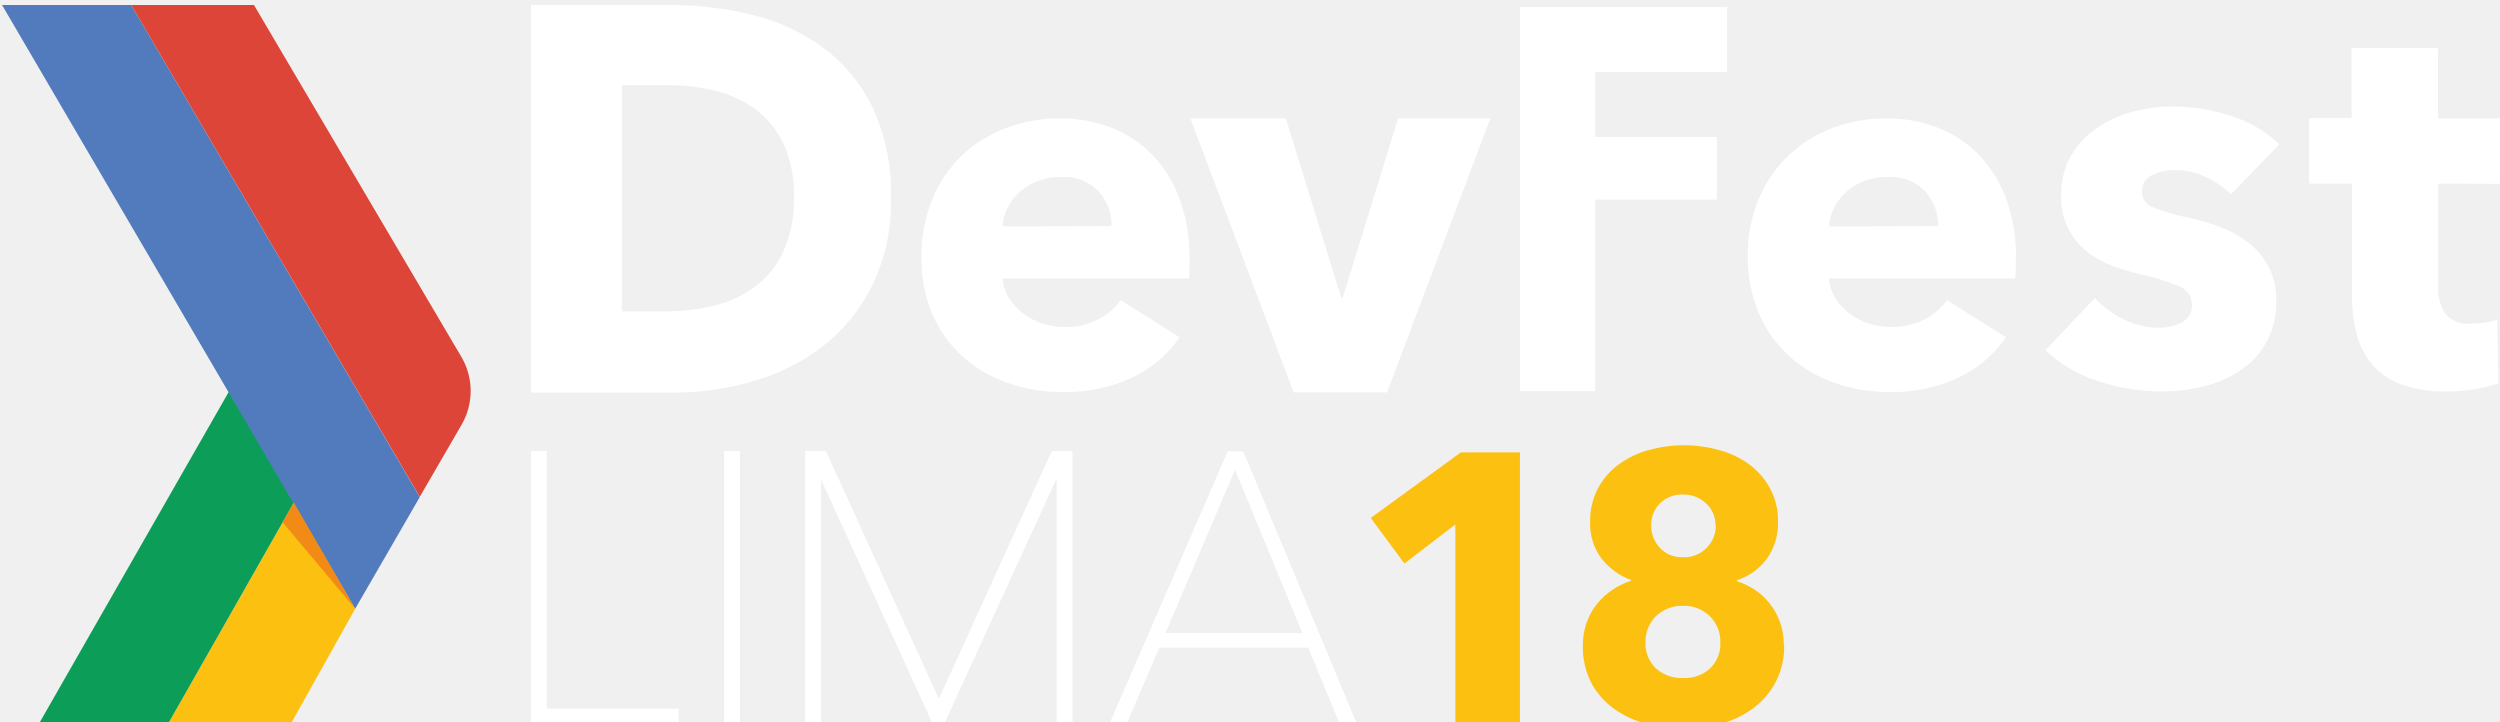
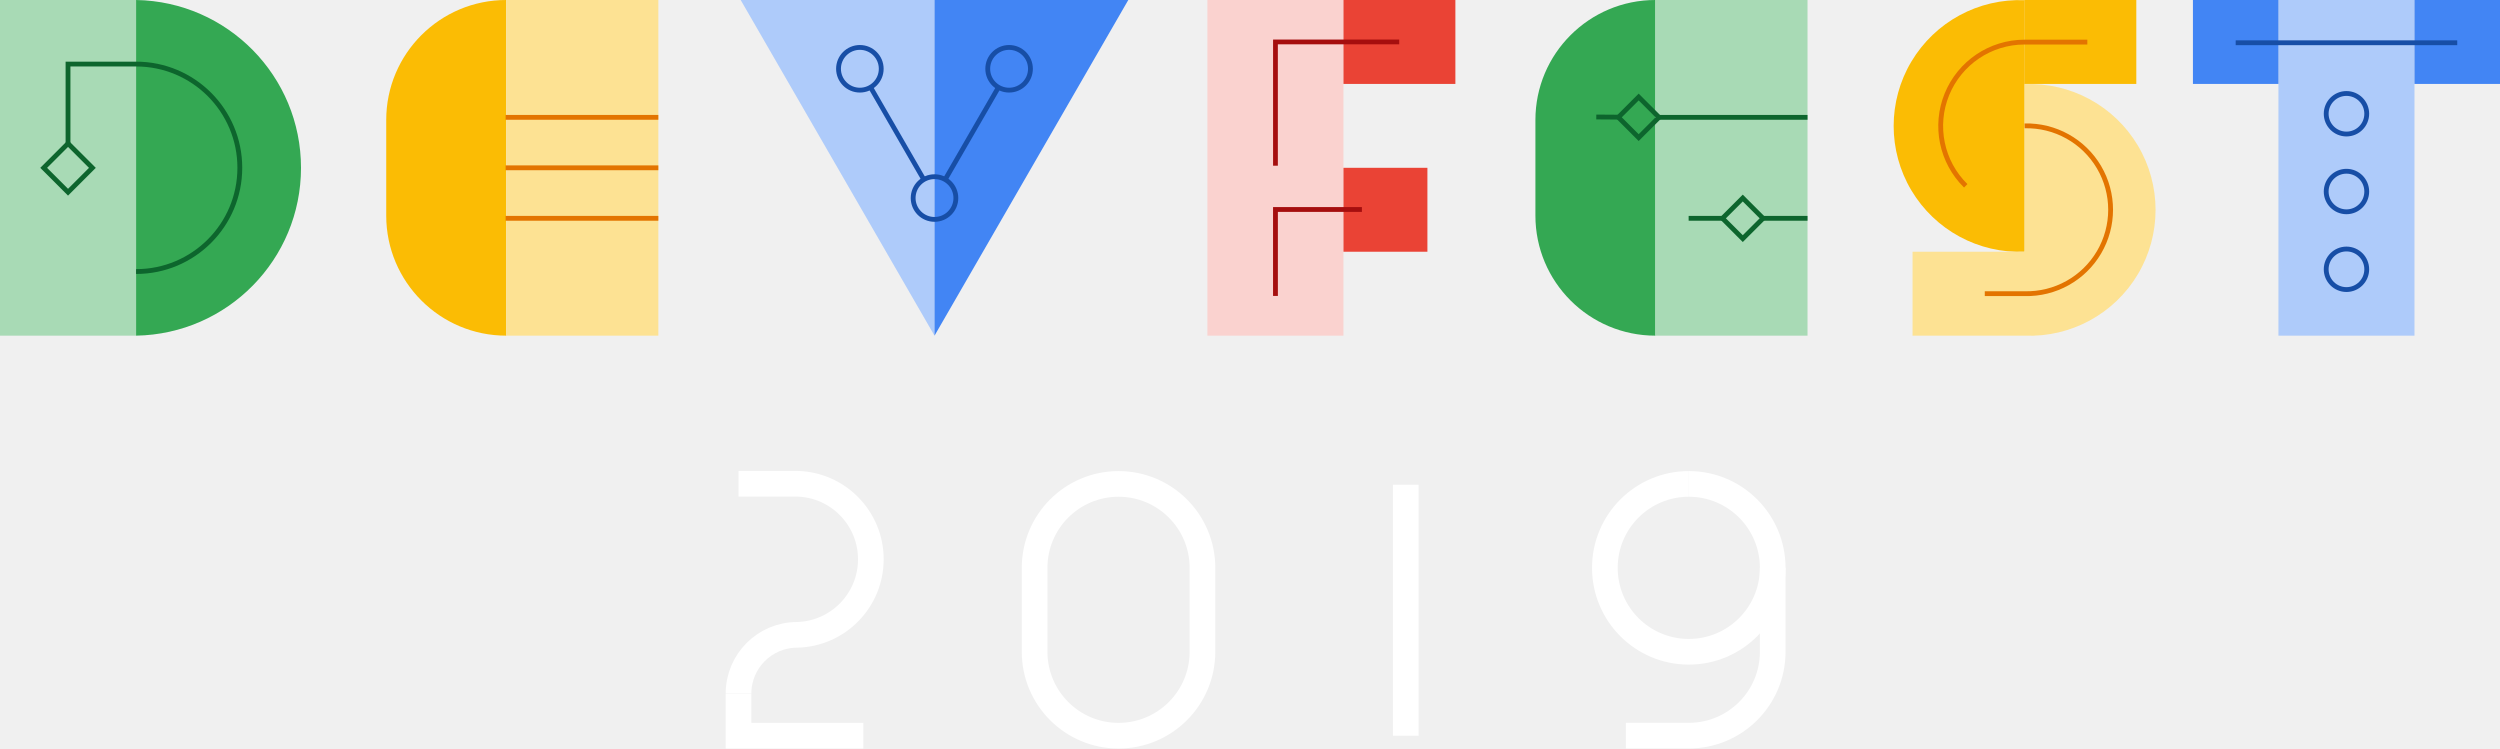
- <svg xmlns="http://www.w3.org/2000/svg" id="Capa_1" data-name="Capa 1" viewBox="0 0 312 90">
+ <svg xmlns="http://www.w3.org/2000/svg" id="Layer_1" data-name="Layer 1" viewBox="0 0 487.02 145.82">
  <defs>
-     <style>.cls-1{fill:none;}.cls-2{opacity:0.85;}.cls-3{clip-path:url(#clip-path);}.cls-4{fill:#fff;}.cls-5,.cls-6{fill:#fcc010;}.cls-10,.cls-6,.cls-7,.cls-8,.cls-9{fill-rule:evenodd;}.cls-7{fill:#0c9e58;}.cls-8{fill:#527bbd;}.cls-9{fill:#dc4537;}.cls-10{fill:#f28b16;}</style>
-     <clipPath id="clip-path">
-       <rect class="cls-1" x="-40.82" y="-40.24" width="397.02" height="192.26" />
-     </clipPath>
+     <style>.cls-1{fill:#fad2cf;}.cls-2{fill:#aecbfa;}.cls-3{fill:#a8dab5;}.cls-4{fill:#fbbc04;}.cls-5{fill:#fde293;}.cls-6{fill:#4285f4;}.cls-7{fill:#34a853;}.cls-10,.cls-11,.cls-12,.cls-13,.cls-14,.cls-8{fill:none;stroke-miterlimit:10;}.cls-8{stroke:#0d652d;}.cls-10,.cls-11,.cls-12,.cls-8{stroke-width:0.94px;}.cls-9{fill:#ea4335;}.cls-10{stroke:#e37400;}.cls-11{stroke:#174ea6;}.cls-12,.cls-13{stroke:#a50e0e;}.cls-13{stroke-width:0.93px;}.cls-14{stroke:#fff;stroke-width:5px;}</style>
  </defs>
-   <g class="cls-3">
-     <g class="cls-3">
-       <path class="cls-4" d="M111.19,24.66a23.85,23.85,0,0,1-2.35,11,22,22,0,0,1-6.18,7.58A25.86,25.86,0,0,1,94,47.57,35,35,0,0,1,84.21,49H66.27V.62H83.66a42.65,42.65,0,0,1,10.06,1.2,25,25,0,0,1,8.84,4,20.24,20.24,0,0,1,6.25,7.41,25,25,0,0,1,2.38,11.47m-12.1,0a15.31,15.31,0,0,0-1.33-6.8,11.47,11.47,0,0,0-3.53-4.3,14.17,14.17,0,0,0-5-2.29,24.9,24.9,0,0,0-5.81-.68H77.61V38.86h5.51a24.73,24.73,0,0,0,6-.72,14,14,0,0,0,5.1-2.35,11.63,11.63,0,0,0,3.53-4.37,15.34,15.34,0,0,0,1.33-6.76" />
-       <path class="cls-4" d="M148.45,32.23v1.29a12.07,12.07,0,0,1-.06,1.23H125.12a5.55,5.55,0,0,0,.8,2.45,7.13,7.13,0,0,0,1.74,1.9,8.53,8.53,0,0,0,5.13,1.71,8.81,8.81,0,0,0,4.25-.94,8.36,8.36,0,0,0,2.84-2.41l7.34,4.64a14.92,14.92,0,0,1-6,5.06,19.75,19.75,0,0,1-8.6,1.77,20.56,20.56,0,0,1-6.83-1.13,16.53,16.53,0,0,1-5.64-3.29,15.21,15.21,0,0,1-3.8-5.31A17.75,17.75,0,0,1,115,32a18.07,18.07,0,0,1,1.35-7.12A16.15,16.15,0,0,1,120,19.44,16.37,16.37,0,0,1,125.51,16a18.83,18.83,0,0,1,6.83-1.22A17.41,17.41,0,0,1,138.85,16a14.36,14.36,0,0,1,5.09,3.45,16,16,0,0,1,3.32,5.48,21.2,21.2,0,0,1,1.19,7.34m-9.73-4.06a6.33,6.33,0,0,0-1.58-4.31,5.94,5.94,0,0,0-4.74-1.81,8,8,0,0,0-2.83.48,7.45,7.45,0,0,0-2.26,1.33,6.69,6.69,0,0,0-1.55,2,5.82,5.82,0,0,0-.64,2.35Z" />
-       <path class="cls-4" d="M251.57,32.23v1.29a9.7,9.7,0,0,1-.07,1.23H228.24a5.55,5.55,0,0,0,.8,2.45,7.13,7.13,0,0,0,1.74,1.9,8.53,8.53,0,0,0,5.13,1.71,8.81,8.81,0,0,0,4.25-.94A8.36,8.36,0,0,0,243,37.46l7.35,4.64a15,15,0,0,1-6,5.06,19.75,19.75,0,0,1-8.6,1.77A20.56,20.56,0,0,1,229,47.8a16.53,16.53,0,0,1-5.64-3.29,15.36,15.36,0,0,1-3.81-5.31A17.92,17.92,0,0,1,218.12,32a18.07,18.07,0,0,1,1.35-7.12,16.15,16.15,0,0,1,3.68-5.42A16.43,16.43,0,0,1,228.62,16a18.93,18.93,0,0,1,6.84-1.22A17.41,17.41,0,0,1,242,16a14.36,14.36,0,0,1,5.09,3.45,16,16,0,0,1,3.32,5.48,21.2,21.2,0,0,1,1.19,7.34m-9.73-4.06a6.33,6.33,0,0,0-1.58-4.31,5.94,5.94,0,0,0-4.74-1.81,8,8,0,0,0-2.83.48,7.45,7.45,0,0,0-2.26,1.33,6.69,6.69,0,0,0-1.55,2,5.82,5.82,0,0,0-.64,2.35Z" />
-       <polygon class="cls-4" points="173.1 48.97 161.45 48.97 148.55 14.77 160.47 14.77 167.38 37.16 167.57 37.16 174.49 14.77 186 14.77 173.1 48.97" />
-       <path class="cls-4" d="M278.44,24.23a12.31,12.31,0,0,0-3.15-2.14,8.69,8.69,0,0,0-3.82-.87,6.73,6.73,0,0,0-2.84.6,2.12,2.12,0,0,0-1.31,2.08,2.06,2.06,0,0,0,1.44,2,31.33,31.33,0,0,0,4.66,1.34,25.76,25.76,0,0,1,3.78,1.14,13.54,13.54,0,0,1,3.45,1.94,9.31,9.31,0,0,1,2.48,3,8.68,8.68,0,0,1,.94,4.15,10,10,0,0,1-4.59,8.84,14.07,14.07,0,0,1-4.59,1.94,21.59,21.59,0,0,1-5.09.61,25.22,25.22,0,0,1-8-1.31,16.76,16.76,0,0,1-6.53-3.85l6.17-6.5A12.19,12.19,0,0,0,265,39.84a10,10,0,0,0,4.56,1.07,6,6,0,0,0,2.64-.63A2.3,2.3,0,0,0,273.55,38a2.43,2.43,0,0,0-1.61-2.28,28.44,28.44,0,0,0-5-1.53,25.77,25.77,0,0,1-3.48-1.08,10.86,10.86,0,0,1-3.12-1.81,8.76,8.76,0,0,1-2.24-2.81,8.59,8.59,0,0,1-.87-4,9.72,9.72,0,0,1,1.27-5.12,10.72,10.72,0,0,1,3.28-3.45,14.74,14.74,0,0,1,4.46-2,19.34,19.34,0,0,1,4.85-.63,23.53,23.53,0,0,1,7.34,1.17A15.82,15.82,0,0,1,284.47,18Z" />
-       <path class="cls-4" d="M304.29,22.91V35.68a5.69,5.69,0,0,0,.91,3.53,3.84,3.84,0,0,0,3.24,1.18,11.51,11.51,0,0,0,1.71-.13,5.85,5.85,0,0,0,1.51-.41l.13,8a17.79,17.79,0,0,1-2.88.71,20.45,20.45,0,0,1-3.48.3,16.41,16.41,0,0,1-5.63-.84,8.77,8.77,0,0,1-3.65-2.42,9.54,9.54,0,0,1-2-3.76,17.93,17.93,0,0,1-.61-4.87V22.91h-5.36V14.74h5.3V6h10.78v8.78h7.84v8.17Z" />
-       <polygon class="cls-4" points="199.07 8.99 199.07 17.09 214.27 17.09 214.27 24.91 199.07 24.91 199.07 48.82 189.69 48.82 189.69 0.89 215.54 0.89 215.54 8.99 199.07 8.99" />
-       <polygon class="cls-4" points="66.27 90.32 66.27 56.29 68.24 56.29 68.24 88.44 84.69 88.44 84.69 90.32 66.27 90.32" />
-       <polygon class="cls-4" points="66.74 89.85 66.74 56.76 67.77 56.76 67.77 88.92 84.22 88.92 84.22 89.85 66.74 89.85" />
-       <rect class="cls-4" x="90.37" y="56.29" width="1.97" height="34.03" />
-       <rect class="cls-4" x="90.84" y="56.76" width="1.03" height="33.09" />
-       <polygon class="cls-4" points="131.88 90.32 131.88 59.68 117.84 90.32 116.39 90.32 102.45 59.79 102.45 90.32 100.48 90.32 100.48 56.29 103.07 56.29 117.17 87.22 131.26 56.29 133.85 56.29 133.85 90.32 131.88 90.32" />
-       <polygon class="cls-4" points="132.35 89.85 132.35 57.93 132.17 57.93 117.54 89.85 116.7 89.85 102.12 57.93 101.98 57.93 101.98 89.85 100.95 89.85 100.95 56.76 102.77 56.76 117.17 88.36 131.56 56.76 133.38 56.76 133.38 89.85 132.35 89.85" />
-       <path class="cls-4" d="M167.19,90.32l-3.93-9.49H144.68l-4.07,9.49h-2.15l14.76-34h1.93l14.18,34ZM162.54,79l-8.41-20.37L145.45,79Z" />
-       <path class="cls-4" d="M167.5,89.85l-3.92-9.49H144.37l-4.07,9.49h-1.12l14.35-33.09h1.31l13.78,33.09ZM154.13,57.41l-9.39,22.06h18.51Z" />
-       <polygon class="cls-5" points="181.63 90.32 181.63 65.45 175.27 70.33 171.07 64.64 182.31 56.46 189.69 56.46 189.69 90.32 181.63 90.32" />
-       <path class="cls-5" d="M222.66,80.45a9.46,9.46,0,0,1-3.81,7.9,11.74,11.74,0,0,1-4,1.94,18.1,18.1,0,0,1-9.54,0,12.27,12.27,0,0,1-4-1.92,9.6,9.6,0,0,1-2.77-3.25,9.78,9.78,0,0,1-1-4.62,8.11,8.11,0,0,1,.48-2.82,7.91,7.91,0,0,1,1.3-2.33,8.65,8.65,0,0,1,1.92-1.75,8.94,8.94,0,0,1,2.33-1.12v-.09a8.37,8.37,0,0,1-3.66-2.63,7.2,7.2,0,0,1-1.46-4.63,8.75,8.75,0,0,1,.94-4.12,8.87,8.87,0,0,1,2.56-3,11.5,11.5,0,0,1,3.75-1.83,16.5,16.5,0,0,1,8.89,0,11.26,11.26,0,0,1,3.72,1.78,8.89,8.89,0,0,1,2.59,3,8.37,8.37,0,0,1,1,4.1,7.61,7.61,0,0,1-1.42,4.7,7.45,7.45,0,0,1-3.7,2.65v.14A8.62,8.62,0,0,1,219,73.6a8.24,8.24,0,0,1,1.88,1.75,8.34,8.34,0,0,1,1.28,2.33,8.17,8.17,0,0,1,.46,2.77m-7.92-.28a4.4,4.4,0,0,0-1.3-3.25,4.52,4.52,0,0,0-3.34-1.31,4.65,4.65,0,0,0-3.39,1.28,4.42,4.42,0,0,0-1.31,3.28,4.23,4.23,0,0,0,1.31,3.25,4.81,4.81,0,0,0,3.39,1.2,4.7,4.7,0,0,0,3.36-1.2,4.24,4.24,0,0,0,1.28-3.25m-.61-14.61a3.58,3.58,0,0,0-1.19-2.75,4,4,0,0,0-2.84-1.09,3.88,3.88,0,0,0-2.89,1.09,3.72,3.72,0,0,0-1.1,2.75,4,4,0,0,0,1.07,2.8,3.72,3.72,0,0,0,2.92,1.18A3.83,3.83,0,0,0,213,68.36a3.9,3.9,0,0,0,1.14-2.8" />
-       <polygon class="cls-6" points="44.13 75.62 36.68 62.73 20.98 90.32 36.3 90.32 44.33 75.97 44.13 75.62" />
-       <polygon class="cls-7" points="28.61 48.8 36.67 62.73 20.98 90.32 4.86 90.32 28.61 48.8" />
-       <polygon class="cls-8" points="16.37 0.62 0.25 0.62 44.33 75.97 52.38 62.05 52.39 62.03 16.37 0.62" />
-       <path class="cls-9" d="M57.61,53a8.39,8.39,0,0,0,0-8.41L31.69.62H16.37L52.39,62Z" />
-       <polygon class="cls-10" points="35.26 65.17 44.33 75.97 36.68 62.73 35.26 65.17" />
-     </g>
-   </g>
+   <rect class="cls-1" x="235.21" width="26.5" height="65.39" />
+   <rect class="cls-2" x="443.86" width="26.5" height="65.39" />
+   <rect class="cls-3" width="26.5" height="65.39" />
+   <path class="cls-4" d="M135.21,137.28h0V71.89h0a23.38,23.38,0,0,0-23.38,23.38v18.62A23.39,23.39,0,0,0,135.21,137.28Z" transform="translate(-36.59 -71.89)" />
+   <rect class="cls-5" x="98.62" width="29.63" height="65.39" />
+   <polygon class="cls-2" points="144.29 0 182.05 65.39 182.05 0 144.29 0" />
+   <polygon class="cls-6" points="219.8 0 182.05 0 182.05 65.39 182.05 65.39 219.8 0" />
+   <path class="cls-7" d="M63.1,71.89a32.7,32.7,0,0,1,0,65.39Z" transform="translate(-36.59 -71.89)" />
+   <path class="cls-8" d="M63.1,124.79a20.21,20.21,0,0,0,0-40.42H49.84V99.84" transform="translate(-36.59 -71.89)" />
+   <path class="cls-4" d="M431,120.93a24.52,24.52,0,1,1,0-49Z" transform="translate(-36.59 -71.89)" />
+   <rect class="cls-9" x="261.72" width="21.8" height="16.35" />
+   <rect class="cls-6" x="427.2" width="16.66" height="16.35" />
+   <rect class="cls-6" x="470.36" width="16.66" height="16.35" />
+   <rect class="cls-9" x="261.72" y="32.69" width="16.35" height="16.35" />
+   <rect class="cls-4" x="394.37" width="21.8" height="16.35" />
+   <path class="cls-5" d="M431,88.24v32.69H409.17v16.35H431a24.52,24.52,0,1,0,0-49Z" transform="translate(-36.59 -71.89)" />
+   <path class="cls-10" d="M419.53,108.09a16.35,16.35,0,0,1,11.43-28h12.26" transform="translate(-36.59 -71.89)" />
+   <line class="cls-11" x1="435.53" y1="8.33" x2="478.69" y2="8.33" />
+   <path class="cls-7" d="M359.08,137.28h0V71.89h0A23.38,23.38,0,0,0,335.7,95.27v18.62A23.39,23.39,0,0,0,359.08,137.28Z" transform="translate(-36.59 -71.89)" />
+   <rect class="cls-3" x="322.49" width="29.63" height="65.39" />
+   <line class="cls-8" x1="315.19" y1="22.82" x2="310.97" y2="22.79" />
+   <line class="cls-8" x1="352.12" y1="22.86" x2="323.09" y2="22.86" />
+   <line class="cls-8" x1="352.12" y1="42.53" x2="343.45" y2="42.53" />
+   <line class="cls-8" x1="335.55" y1="42.53" x2="328.96" y2="42.53" />
+   <circle class="cls-11" cx="182.05" cy="38.58" r="4.16" />
+   <circle class="cls-11" cx="196.58" cy="13.4" r="4.16" />
+   <line class="cls-11" x1="194.51" y1="17" x2="184.1" y2="35.02" />
+   <circle class="cls-11" cx="167.51" cy="13.4" r="4.16" />
+   <line class="cls-11" x1="169.59" y1="17" x2="179.99" y2="35.02" />
+   <rect class="cls-8" x="46.49" y="101.23" width="6.71" height="6.71" transform="translate(51.96 -76.5) rotate(45)" />
+   <rect class="cls-8" x="373.3" y="111.62" width="5.59" height="5.59" transform="translate(154.47 -304.31) rotate(45)" />
+   <rect class="cls-8" x="353.02" y="91.95" width="5.59" height="5.59" transform="translate(134.62 -295.74) rotate(45)" />
+   <circle class="cls-11" cx="457.11" cy="22.16" r="3.95" />
+   <circle class="cls-11" cx="457.11" cy="37.31" r="3.95" />
+   <circle class="cls-11" cx="457.11" cy="52.46" r="3.95" />
+   <path class="cls-10" d="M423.24,129.1H431a16.35,16.35,0,1,0,0-32.69" transform="translate(-36.59 -71.89)" />
+   <polyline class="cls-12" points="265.31 40.81 248.47 40.81 248.47 57.65" />
+   <polyline class="cls-13" points="272.58 8.17 248.47 8.17 248.47 32.28" />
+   <line class="cls-10" x1="128.25" y1="22.86" x2="98.5" y2="22.86" />
+   <line class="cls-10" x1="128.25" y1="32.69" x2="98.5" y2="32.69" />
+   <line class="cls-10" x1="128.25" y1="42.53" x2="98.5" y2="42.53" />
+   <path class="cls-14" d="M365.58,166.16a16.35,16.35,0,0,1,16.35,16.35v16.35a16.34,16.34,0,0,1-16.35,16.34H353.32" transform="translate(-36.59 -71.89)" />
+   <path class="cls-14" d="M254.49,166.16a16.35,16.35,0,0,1,16.35,16.35v16.35a16.35,16.35,0,0,1-32.7,0V182.51A16.35,16.35,0,0,1,254.49,166.16Z" transform="translate(-36.59 -71.89)" />
+   <line class="cls-14" x1="273.86" y1="94.43" x2="273.86" y2="143.32" />
+   <polyline class="cls-14" points="168.18 143.32 143.87 143.32 143.87 135.14" />
+   <path class="cls-14" d="M180.46,207a11.44,11.44,0,0,1,11.44-11.44,14.72,14.72,0,0,0,0-29.43H180.46" transform="translate(-36.59 -71.89)" />
+   <path class="cls-14" d="M365.58,166.16a16.35,16.35,0,1,0,16.35,16.35" transform="translate(-36.59 -71.89)" />
</svg>
